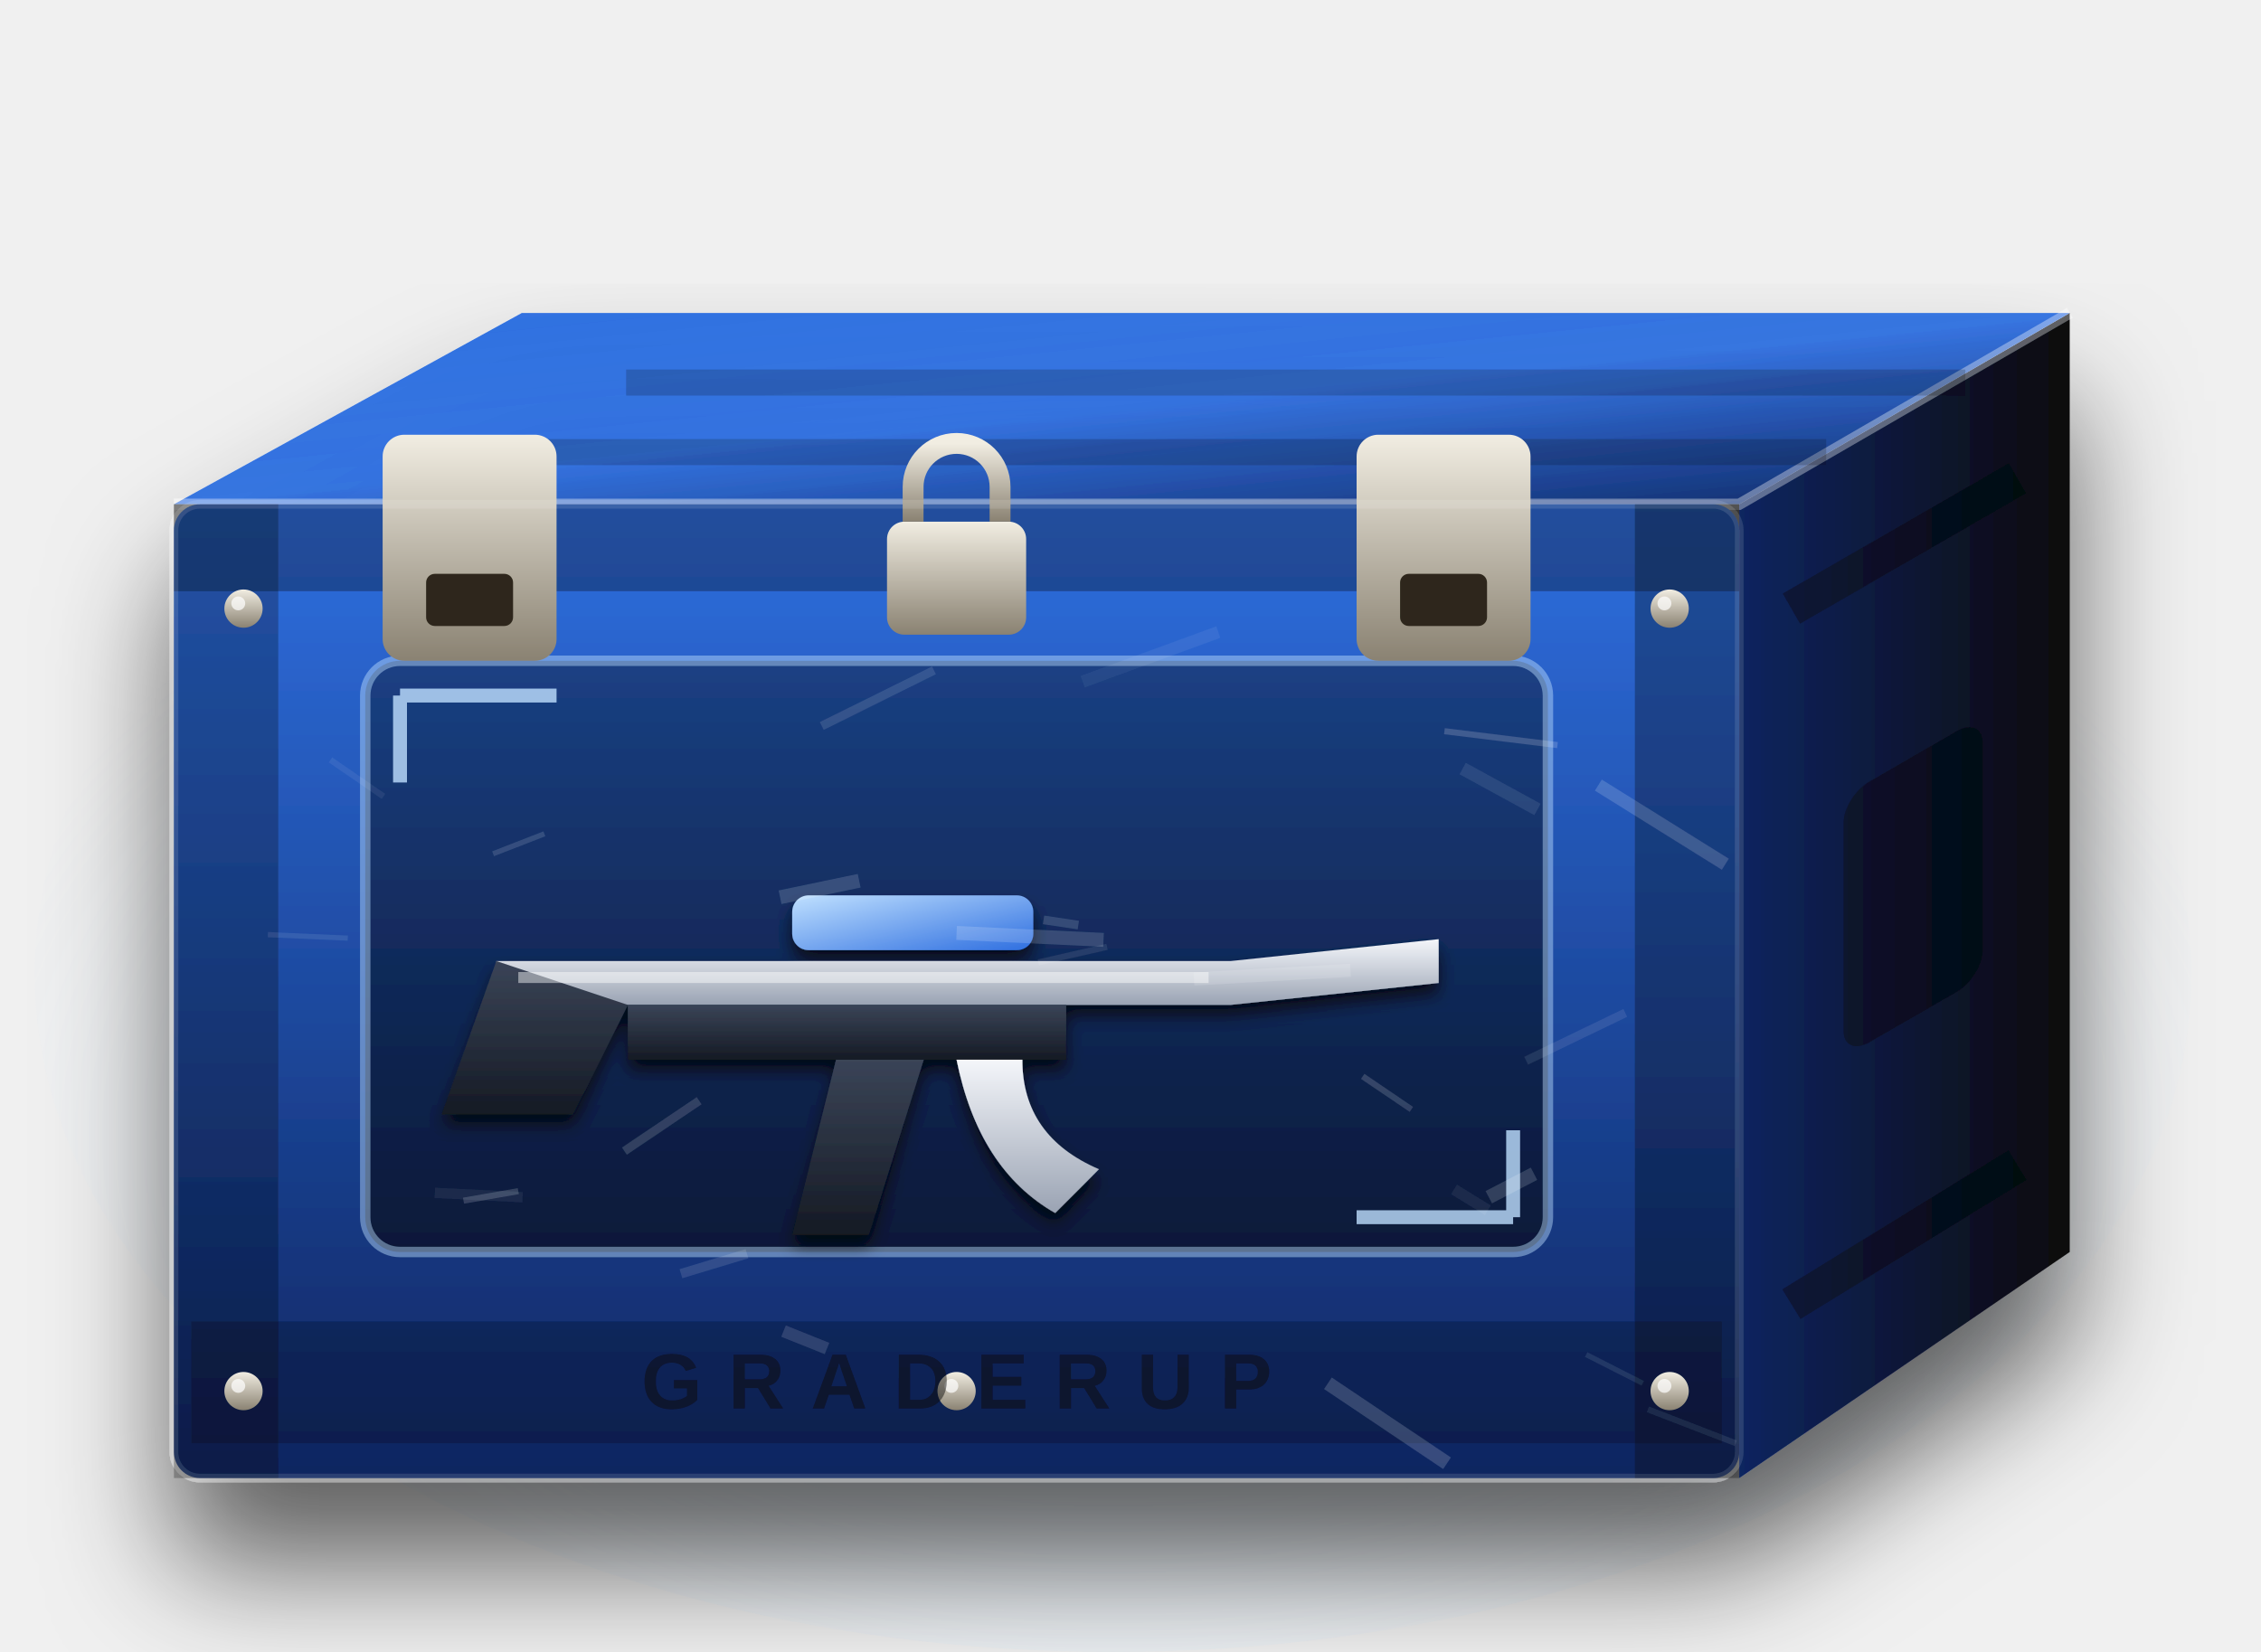
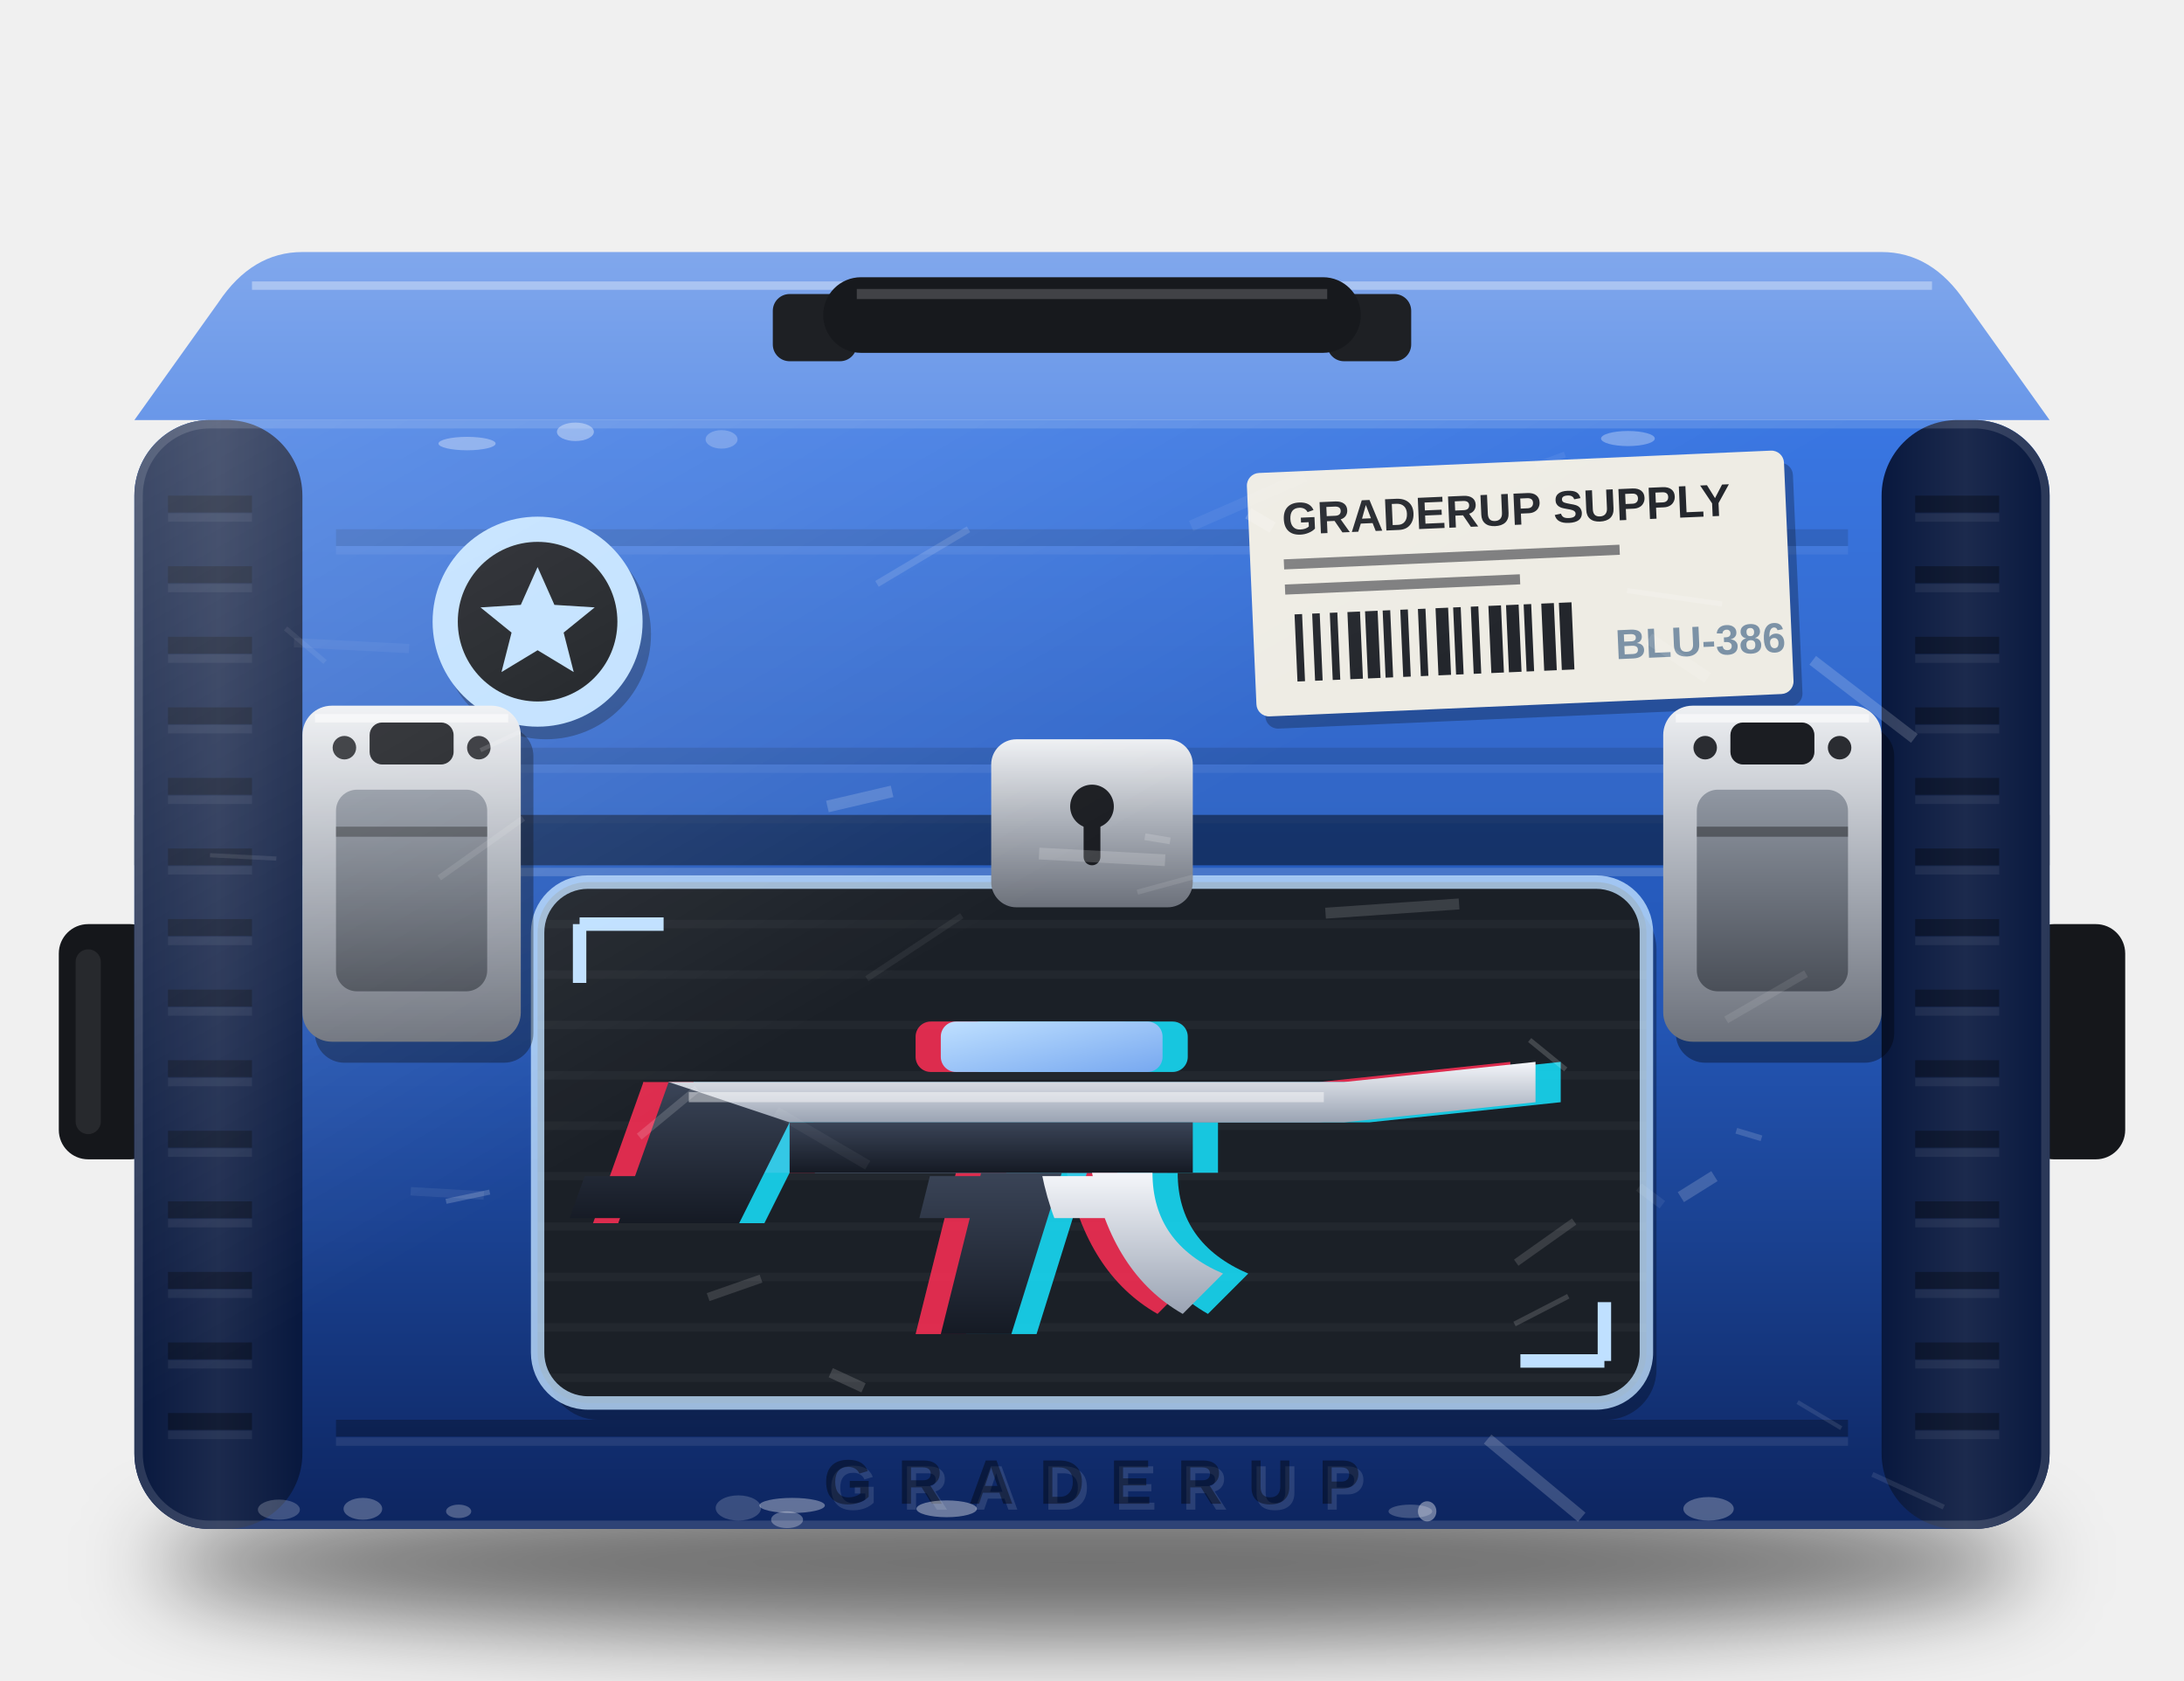
- <svg xmlns="http://www.w3.org/2000/svg" viewBox="0 0 260 190" fill="none">
+ <svg xmlns="http://www.w3.org/2000/svg" viewBox="0 0 260 200" fill="none">
  <defs>
    <linearGradient id="bluef" x1="0" y1="0" x2="0" y2="1">
      <stop offset="0" stop-color="#2f6fe0" />
+       <stop offset=".55" stop-color="#2355b3" />
      <stop offset="1" stop-color="#0d2560" />
    </linearGradient>
-     <linearGradient id="bluet" x1="0" y1="0" x2="1" y2="1">
-       <stop offset="0" stop-color="#2f6fe0" />
-       <stop offset=".5" stop-color="#2f6fe0" stop-opacity=".95" />
-       <stop offset="1" stop-color="#0d2560" />
-     </linearGradient>
-     <linearGradient id="blues" x1="0" y1="0" x2="1" y2="0">
-       <stop offset="0" stop-color="#0d2560" />
-       <stop offset="1" stop-color="#07090c" />
-     </linearGradient>
-     <linearGradient id="bluem" x1="0" y1="0" x2="0" y2="1">
-       <stop offset="0" stop-color="#f1ede2" />
-       <stop offset="1" stop-color="#8a8272" />
-     </linearGradient>
-     <linearGradient id="bluep" x1="0" y1="0" x2="0" y2="1">
-       <stop offset="0" stop-color="#000" stop-opacity=".35" />
-       <stop offset="1" stop-color="#000" stop-opacity=".55" />
-     </linearGradient>
-     <radialGradient id="blueg" cx=".5" cy=".62" r=".55">
-       <stop offset="0" stop-color="#bfe0ff" stop-opacity=".35" />
-       <stop offset="1" stop-color="#bfe0ff" stop-opacity="0" />
-     </radialGradient>
+     <linearGradient id="bluet" x1="0" y1="0" x2="0" y2="1">
+       <stop offset="0" stop-color="#80a7ec" />
+       <stop offset="1" stop-color="#6997e9" />
+     </linearGradient>
+     <linearGradient id="blueb" x1="0" y1="0" x2="1" y2="0">
+       <stop offset="0" stop-color="#08183e" />
+       <stop offset=".5" stop-color="#1c2a4d" />
+       <stop offset="1" stop-color="#08183e" />
+     </linearGradient>
+     <linearGradient id="bluegl" x1="0" y1="0" x2="1" y2="1">
+       <stop offset="0" stop-color="#fff" stop-opacity=".22" />
+       <stop offset=".45" stop-color="#fff" stop-opacity="0" />
+     </linearGradient>
+     <linearGradient id="bluemt" x1="0" y1="0" x2="0" y2="1">
+       <stop offset="0" stop-color="#eef0f3" />
+       <stop offset=".5" stop-color="#a9aeb7" />
+       <stop offset="1" stop-color="#6c717b" />
+     </linearGradient>
+     <linearGradient id="bluemd" x1="0" y1="0" x2="0" y2="1">
+       <stop offset="0" stop-color="#9097a2" />
+       <stop offset="1" stop-color="#4a4f58" />
+     </linearGradient>
    <linearGradient id="m" x1="0" y1="0" x2="0" y2="1">
      <stop offset="0" stop-color="#f4f6fa" />
      <stop offset="1" stop-color="#9aa3b3" />
    </linearGradient>
    <linearGradient id="d" x1="0" y1="0" x2="0" y2="1">
      <stop offset="0" stop-color="#3a4457" />
      <stop offset="1" stop-color="#151a24" />
    </linearGradient>
    <linearGradient id="acc" x1="0" y1="0" x2="1" y2="1">
      <stop offset="0" stop-color="#bfe0ff" />
-       <stop offset="1" stop-color="#2f6fe0" />
-     </linearGradient>
-     <filter id="bluesh" x="-10%" y="-10%" width="120%" height="140%">
-       <feDropShadow dx="0" dy="10" stdDeviation="7" flood-color="#000" flood-opacity=".6" />
+       <stop offset="1" stop-color="#77a8f0" />
+     </linearGradient>
+     <filter id="bluebl" x="-20%" y="-50%" width="140%" height="200%">
+       <feGaussianBlur stdDeviation="5" />
    </filter>
-     <filter id="bluews" x="-20%" y="-20%" width="140%" height="160%">
-       <feDropShadow dx="0" dy="2" stdDeviation="1.5" flood-color="#000" flood-opacity=".7" />
+     <filter id="bluer" x="-10%" y="-10%" width="120%" height="120%">
+       <feFlood flood-color="#ff2d55" />
+       <feComposite in2="SourceAlpha" operator="in" />
    </filter>
+     <filter id="bluec" x="-10%" y="-10%" width="120%" height="120%">
+       <feFlood flood-color="#19e3ff" />
+       <feComposite in2="SourceAlpha" operator="in" />
+     </filter>
+     <clipPath id="blueclip">
+       <path d="M36 30 H224 Q230 30 234 36 L244 50 V173 Q244 182 235 182 H25 Q16 182 16 173 V50 L26 36 Q30 30 36 30 Z" />
+     </clipPath>
+     <clipPath id="bluest">
+       <rect x="64" y="105" width="132" height="62" rx="6" />
+     </clipPath>
+     <clipPath id="blues1">
+       <rect x="0" y="112" width="260" height="7" />
+     </clipPath>
+     <clipPath id="blues2">
+       <rect x="0" y="140" width="260" height="5" />
+     </clipPath>
  </defs>
-   <ellipse cx="128" cy="112" rx="124" ry="78" fill="url(#blueg)" />
-   <g filter="url(#bluesh)">
-     <path d="M200 58 L238 36 V144 L200 170 Z" fill="url(#blues)" />
-     <path d="M206 70 L232 55 M206 150 L232 134" stroke="#000" stroke-opacity=".35" stroke-width="4" />
-     <rect x="212" y="90" width="16" height="30" rx="3" transform="skewY(-30) translate(0 124)" fill="#000" fill-opacity=".35" />
-     <path d="M20 58 L200 58 L238 36 L60 36 Z" fill="url(#bluet)" />
-     <path d="M20 58 L200 58 L238 36" stroke="#fff" stroke-opacity=".35" stroke-width="1.3" />
-     <path d="M58 52 L210 52 M72 44 L226 44" stroke="#000" stroke-opacity=".18" stroke-width="3" />
-     <rect x="20" y="58" width="180" height="112" rx="3" fill="url(#bluef)" />
-     <rect x="20" y="58" width="180" height="10" fill="#000" fill-opacity=".3" />
-     <rect x="22" y="152" width="176" height="14" fill="#000" fill-opacity=".22" />
-     <rect x="20" y="58" width="12" height="112" fill="#000" fill-opacity=".25" />
-     <rect x="188" y="58" width="12" height="112" fill="#000" fill-opacity=".3" />
-     <rect x="42" y="76" width="136" height="68" rx="4" fill="url(#bluep)" stroke="#bfe0ff" stroke-opacity=".45" stroke-width="1.2" />
-     <path d="M46 80 h18 M46 80 v10 M174 140 h-18 M174 140 v-10" stroke="#bfe0ff" stroke-opacity=".8" stroke-width="1.6" />
-     <g transform="translate(47 74) scale(.63)" filter="url(#bluews)">
+   <ellipse cx="130" cy="186" rx="112" ry="9" fill="#000" fill-opacity=".55" filter="url(#bluebl)" />
+   <rect x="7" y="110" width="12" height="28" rx="3.5" fill="#15171b" />
+   <rect x="9" y="113" width="3" height="22" rx="1.5" fill="#fff" fill-opacity=".08" />
+   <rect x="241" y="110" width="12" height="28" rx="3.5" fill="#15171b" />
+   <path d="M36 30 H224 Q230 30 234 36 L244 50 H16 L26 36 Q30 30 36 30 Z" fill="url(#bluet)" />
+   <path d="M30 34 H230" stroke="#fff" stroke-opacity=".35" stroke-width="1" />
+   <rect x="92" y="35" width="10" height="8" rx="2" fill="#1e2024" />
+   <rect x="158" y="35" width="10" height="8" rx="2" fill="#1e2024" />
+   <rect x="98" y="33" width="64" height="9" rx="4.5" fill="#17191d" />
+   <path d="M102 35 h56" stroke="#fff" stroke-opacity=".18" stroke-width="1.2" />
+   <rect x="16" y="50" width="228" height="132" rx="9" fill="url(#bluef)" />
+   <rect x="16" y="50" width="228" height="48" rx="9" fill="#fff" fill-opacity=".05" />
+   <path d="M40 64 H220 M40 90 H220" stroke="#000" stroke-opacity=".12" stroke-width="2" />
+   <path d="M40 65.5 H220 M40 91.5 H220" stroke="#fff" stroke-opacity=".06" stroke-width="1" />
+   <rect x="16" y="97" width="228" height="6" fill="#000" fill-opacity=".45" />
+   <path d="M16 103.8 H244" stroke="#fff" stroke-opacity=".16" stroke-width="1" />
+   <path d="M40 170 H220" stroke="#000" stroke-opacity=".28" stroke-width="2" />
+   <path d="M40 171.6 H220" stroke="#fff" stroke-opacity=".08" stroke-width="1" />
+   <rect x="16" y="50" width="20" height="132" rx="9" fill="url(#blueb)" />
+   <path d="M20 60 h10" stroke="#000" stroke-opacity=".32" stroke-width="2" />
+   <path d="M20 61.6 h10" stroke="#fff" stroke-opacity=".06" stroke-width="1" />
+   <path d="M20 68.4 h10" stroke="#000" stroke-opacity=".32" stroke-width="2" />
+   <path d="M20 70 h10" stroke="#fff" stroke-opacity=".06" stroke-width="1" />
+   <path d="M20 76.8 h10" stroke="#000" stroke-opacity=".32" stroke-width="2" />
+   <path d="M20 78.4 h10" stroke="#fff" stroke-opacity=".06" stroke-width="1" />
+   <path d="M20 85.2 h10" stroke="#000" stroke-opacity=".32" stroke-width="2" />
+   <path d="M20 86.8 h10" stroke="#fff" stroke-opacity=".06" stroke-width="1" />
+   <path d="M20 93.6 h10" stroke="#000" stroke-opacity=".32" stroke-width="2" />
+   <path d="M20 95.2 h10" stroke="#fff" stroke-opacity=".06" stroke-width="1" />
+   <path d="M20 102 h10" stroke="#000" stroke-opacity=".32" stroke-width="2" />
+   <path d="M20 103.6 h10" stroke="#fff" stroke-opacity=".06" stroke-width="1" />
+   <path d="M20 110.4 h10" stroke="#000" stroke-opacity=".32" stroke-width="2" />
+   <path d="M20 112 h10" stroke="#fff" stroke-opacity=".06" stroke-width="1" />
+   <path d="M20 118.8 h10" stroke="#000" stroke-opacity=".32" stroke-width="2" />
+   <path d="M20 120.4 h10" stroke="#fff" stroke-opacity=".06" stroke-width="1" />
+   <path d="M20 127.2 h10" stroke="#000" stroke-opacity=".32" stroke-width="2" />
+   <path d="M20 128.8 h10" stroke="#fff" stroke-opacity=".06" stroke-width="1" />
+   <path d="M20 135.6 h10" stroke="#000" stroke-opacity=".32" stroke-width="2" />
+   <path d="M20 137.2 h10" stroke="#fff" stroke-opacity=".06" stroke-width="1" />
+   <path d="M20 144 h10" stroke="#000" stroke-opacity=".32" stroke-width="2" />
+   <path d="M20 145.6 h10" stroke="#fff" stroke-opacity=".06" stroke-width="1" />
+   <path d="M20 152.4 h10" stroke="#000" stroke-opacity=".32" stroke-width="2" />
+   <path d="M20 154 h10" stroke="#fff" stroke-opacity=".06" stroke-width="1" />
+   <path d="M20 160.8 h10" stroke="#000" stroke-opacity=".32" stroke-width="2" />
+   <path d="M20 162.4 h10" stroke="#fff" stroke-opacity=".06" stroke-width="1" />
+   <path d="M20 169.2 h10" stroke="#000" stroke-opacity=".32" stroke-width="2" />
+   <path d="M20 170.8 h10" stroke="#fff" stroke-opacity=".06" stroke-width="1" />
+   <rect x="224" y="50" width="20" height="132" rx="9" fill="url(#blueb)" />
+   <path d="M228 60 h10" stroke="#000" stroke-opacity=".32" stroke-width="2" />
+   <path d="M228 61.6 h10" stroke="#fff" stroke-opacity=".06" stroke-width="1" />
+   <path d="M228 68.4 h10" stroke="#000" stroke-opacity=".32" stroke-width="2" />
+   <path d="M228 70 h10" stroke="#fff" stroke-opacity=".06" stroke-width="1" />
+   <path d="M228 76.8 h10" stroke="#000" stroke-opacity=".32" stroke-width="2" />
+   <path d="M228 78.4 h10" stroke="#fff" stroke-opacity=".06" stroke-width="1" />
+   <path d="M228 85.2 h10" stroke="#000" stroke-opacity=".32" stroke-width="2" />
+   <path d="M228 86.8 h10" stroke="#fff" stroke-opacity=".06" stroke-width="1" />
+   <path d="M228 93.6 h10" stroke="#000" stroke-opacity=".32" stroke-width="2" />
+   <path d="M228 95.2 h10" stroke="#fff" stroke-opacity=".06" stroke-width="1" />
+   <path d="M228 102 h10" stroke="#000" stroke-opacity=".32" stroke-width="2" />
+   <path d="M228 103.6 h10" stroke="#fff" stroke-opacity=".06" stroke-width="1" />
+   <path d="M228 110.4 h10" stroke="#000" stroke-opacity=".32" stroke-width="2" />
+   <path d="M228 112 h10" stroke="#fff" stroke-opacity=".06" stroke-width="1" />
+   <path d="M228 118.8 h10" stroke="#000" stroke-opacity=".32" stroke-width="2" />
+   <path d="M228 120.4 h10" stroke="#fff" stroke-opacity=".06" stroke-width="1" />
+   <path d="M228 127.2 h10" stroke="#000" stroke-opacity=".32" stroke-width="2" />
+   <path d="M228 128.8 h10" stroke="#fff" stroke-opacity=".06" stroke-width="1" />
+   <path d="M228 135.6 h10" stroke="#000" stroke-opacity=".32" stroke-width="2" />
+   <path d="M228 137.2 h10" stroke="#fff" stroke-opacity=".06" stroke-width="1" />
+   <path d="M228 144 h10" stroke="#000" stroke-opacity=".32" stroke-width="2" />
+   <path d="M228 145.6 h10" stroke="#fff" stroke-opacity=".06" stroke-width="1" />
+   <path d="M228 152.4 h10" stroke="#000" stroke-opacity=".32" stroke-width="2" />
+   <path d="M228 154 h10" stroke="#fff" stroke-opacity=".06" stroke-width="1" />
+   <path d="M228 160.8 h10" stroke="#000" stroke-opacity=".32" stroke-width="2" />
+   <path d="M228 162.4 h10" stroke="#fff" stroke-opacity=".06" stroke-width="1" />
+   <path d="M228 169.2 h10" stroke="#000" stroke-opacity=".32" stroke-width="2" />
+   <path d="M228 170.8 h10" stroke="#fff" stroke-opacity=".06" stroke-width="1" />
+   <g transform="rotate(-2.5 180 70)">
+     <rect x="149" y="55" width="64" height="29" rx="1.5" fill="#000" fill-opacity=".25" transform="translate(1 1.5)" />
+     <rect x="149" y="55" width="64" height="29" rx="1.5" fill="#eeece4" />
+     <text x="153" y="62.5" font-family="Arial, sans-serif" font-weight="700" font-size="5.4" fill="#23262c">GRADERUP SUPPLY</text>
+     <path d="M153 66 h40 M153 69 h28" stroke="#23262c" stroke-opacity=".55" stroke-width="1.2" />
+     <rect x="154" y="72" width="0.9" height="8" fill="#23262c" />
+     <rect x="156.1" y="72" width="0.9" height="8" fill="#23262c" />
+     <rect x="158.2" y="72" width="0.9" height="8" fill="#23262c" />
+     <rect x="160.3" y="72" width="1.5" height="8" fill="#23262c" />
+     <rect x="162.4" y="72" width="1.5" height="8" fill="#23262c" />
+     <rect x="164.5" y="72" width="0.9" height="8" fill="#23262c" />
+     <rect x="166.6" y="72" width="0.9" height="8" fill="#23262c" />
+     <rect x="168.7" y="72" width="0.9" height="8" fill="#23262c" />
+     <rect x="170.8" y="72" width="1.5" height="8" fill="#23262c" />
+     <rect x="172.9" y="72" width="0.9" height="8" fill="#23262c" />
+     <rect x="175" y="72" width="0.9" height="8" fill="#23262c" />
+     <rect x="177.1" y="72" width="1.5" height="8" fill="#23262c" />
+     <rect x="179.2" y="72" width="1.5" height="8" fill="#23262c" />
+     <rect x="181.3" y="72" width="0.9" height="8" fill="#23262c" />
+     <rect x="183.4" y="72" width="1.5" height="8" fill="#23262c" />
+     <rect x="185.5" y="72" width="1.5" height="8" fill="#23262c" />
+     <text x="192" y="79" font-family="Arial, sans-serif" font-weight="700" font-size="5" fill="#7c92a6">BLU-386</text>
+   </g>
+   <circle cx="64" cy="74" r="12.5" fill="#000" fill-opacity=".3" transform="translate(1 1.5)" />
+   <circle cx="64" cy="74" r="12.5" fill="#bfe0ff" />
+   <circle cx="64" cy="74" r="9.5" fill="#101318" />
+   <path d="M64 67.5 L66 72 L70.8 72.3 L67.1 75.3 L68.3 80 L64 77.4 L59.7 80 L60.9 75.3 L57.2 72.3 L62 72 Z" fill="#bfe0ff" />
+   <rect x="64" y="105" width="132" height="62" rx="6" fill="#000" fill-opacity=".3" transform="translate(1.2 2)" />
+   <rect x="64" y="105" width="132" height="62" rx="6" fill="#0d1015" />
+   <g clip-path="url(#bluest)">
+     <rect x="64" y="105" width="132" height="62" fill="#bfe0ff" fill-opacity=".08" />
+     <path d="M64 110 H196" stroke="#fff" stroke-opacity=".035" />
+     <path d="M64 116 H196" stroke="#fff" stroke-opacity=".035" />
+     <path d="M64 122 H196" stroke="#fff" stroke-opacity=".035" />
+     <path d="M64 128 H196" stroke="#fff" stroke-opacity=".035" />
+     <path d="M64 134 H196" stroke="#fff" stroke-opacity=".035" />
+     <path d="M64 140 H196" stroke="#fff" stroke-opacity=".035" />
+     <path d="M64 146 H196" stroke="#fff" stroke-opacity=".035" />
+     <path d="M64 152 H196" stroke="#fff" stroke-opacity=".035" />
+     <path d="M64 158 H196" stroke="#fff" stroke-opacity=".035" />
+     <path d="M64 164 H196" stroke="#fff" stroke-opacity=".035" />
+     <g transform="translate(-3 0)" opacity=".85">
+       <g transform="translate(70 94) scale(.6)" filter="url(#bluer)">
+         <path d="M16 58 H150 L188 54 V62 L150 66 H16 Z" fill="url(#m)" />
+         <path d="M40 66 H120 V76 H40 Z" fill="url(#d)" />
+         <path d="M78 76 L70 108 H84 L94 76 Z" fill="url(#d)" />
+         <path d="M100 76 Q104 96 118 104 L126 96 Q112 90 112 76 Z" fill="url(#m)" />
+         <path d="M16 58 L6 86 H30 L40 66 Z" fill="url(#d)" />
+         <rect x="70" y="46" width="44" height="10" rx="3" fill="url(#acc)" />
+         <path d="M20 61 H146" stroke="#fff" stroke-opacity=".45" stroke-width="2" />
+       </g>
+     </g>
+     <g transform="translate(3 0)" opacity=".85">
+       <g transform="translate(70 94) scale(.6)" filter="url(#bluec)">
+         <path d="M16 58 H150 L188 54 V62 L150 66 H16 Z" fill="url(#m)" />
+         <path d="M40 66 H120 V76 H40 Z" fill="url(#d)" />
+         <path d="M78 76 L70 108 H84 L94 76 Z" fill="url(#d)" />
+         <path d="M100 76 Q104 96 118 104 L126 96 Q112 90 112 76 Z" fill="url(#m)" />
+         <path d="M16 58 L6 86 H30 L40 66 Z" fill="url(#d)" />
+         <rect x="70" y="46" width="44" height="10" rx="3" fill="url(#acc)" />
+         <path d="M20 61 H146" stroke="#fff" stroke-opacity=".45" stroke-width="2" />
+       </g>
+     </g>
+     <g transform="translate(70 94) scale(.6)">
      <path d="M16 58 H150 L188 54 V62 L150 66 H16 Z" fill="url(#m)" />
      <path d="M40 66 H120 V76 H40 Z" fill="url(#d)" />
      <path d="M78 76 L70 108 H84 L94 76 Z" fill="url(#d)" />
      <path d="M100 76 Q104 96 118 104 L126 96 Q112 90 112 76 Z" fill="url(#m)" />
      <path d="M16 58 L6 86 H30 L40 66 Z" fill="url(#d)" />
      <rect x="70" y="46" width="44" height="10" rx="3" fill="url(#acc)" />
      <path d="M20 61 H146" stroke="#fff" stroke-opacity=".45" stroke-width="2" />
    </g>
-     <path d="M90.1 153.1 l5.0 2.0" stroke="#fff" stroke-opacity="0.14" stroke-width="1.4" />
-     <path d="M71.8 132.4 l8.6 -5.8" stroke="#fff" stroke-opacity="0.15" stroke-width="1.0" />
-     <path d="M119.4 110.7 l7.9 -1.8" stroke="#fff" stroke-opacity="0.09" stroke-width="0.7" />
-     <path d="M50.0 137.2 l10.1 0.5" stroke="#fff" stroke-opacity="0.07" stroke-width="1.2" />
-     <path d="M175.5 122.0 l11.4 -5.5" stroke="#fff" stroke-opacity="0.09" stroke-width="1.0" />
-     <path d="M124.5 78.4 l15.6 -5.7" stroke="#fff" stroke-opacity="0.06" stroke-width="1.4" />
-     <path d="M78.3 146.5 l7.6 -2.3" stroke="#fff" stroke-opacity="0.12" stroke-width="1.1" />
-     <path d="M171.2 137.7 l5.2 -2.7" stroke="#fff" stroke-opacity="0.16" stroke-width="1.6" />
-     <path d="M120.0 105.8 l4.0 0.6" stroke="#fff" stroke-opacity="0.15" stroke-width="1.0" />
-     <path d="M137.3 112.6 l18.0 -1.0" stroke="#fff" stroke-opacity="0.13" stroke-width="1.5" />
-     <path d="M183.8 90.3 l14.6 9.1" stroke="#fff" stroke-opacity="0.16" stroke-width="1.5" />
-     <path d="M182.4 155.8 l6.5 3.3" stroke="#fff" stroke-opacity="0.09" stroke-width="0.6" />
-     <path d="M156.7 123.8 l5.6 3.8" stroke="#fff" stroke-opacity="0.16" stroke-width="0.7" />
-     <path d="M56.7 98.2 l5.9 -2.3" stroke="#fff" stroke-opacity="0.14" stroke-width="0.6" />
-     <path d="M189.5 162.1 l10.1 3.9" stroke="#fff" stroke-opacity="0.09" stroke-width="0.7" />
-     <path d="M168.2 88.4 l8.6 4.7" stroke="#fff" stroke-opacity="0.09" stroke-width="1.5" />
-     <path d="M166.1 84.1 l13.0 1.6" stroke="#fff" stroke-opacity="0.17" stroke-width="0.7" />
-     <path d="M152.7 159.1 l13.7 9.2" stroke="#fff" stroke-opacity="0.17" stroke-width="1.6" />
-     <path d="M89.7 103.2 l9.1 -1.9" stroke="#fff" stroke-opacity="0.16" stroke-width="1.6" />
-     <path d="M157.3 73.0 l4.6 -1.4" stroke="#fff" stroke-opacity="0.06" stroke-width="0.8" />
-     <path d="M30.8 107.5 l9.2 0.4" stroke="#fff" stroke-opacity="0.09" stroke-width="0.6" />
-     <path d="M94.5 83.5 l12.9 -6.4" stroke="#fff" stroke-opacity="0.12" stroke-width="1.0" />
-     <path d="M53.3 138.1 l6.3 -1.1" stroke="#fff" stroke-opacity="0.17" stroke-width="0.7" />
-     <path d="M110.0 107.3 l16.9 0.8" stroke="#fff" stroke-opacity="0.16" stroke-width="1.6" />
-     <path d="M167.2 136.8 l3.9 2.4" stroke="#fff" stroke-opacity="0.07" stroke-width="1.3" />
-     <path d="M38.0 87.4 l6.1 4.2" stroke="#fff" stroke-opacity="0.07" stroke-width="0.7" />
-     <circle cx="28" cy="70" r="2.2" fill="url(#bluem)" />
-     <circle cx="27.4" cy="69.4" r="0.8" fill="#fff" fill-opacity=".7" />
-     <circle cx="192" cy="70" r="2.2" fill="url(#bluem)" />
-     <circle cx="191.4" cy="69.4" r="0.8" fill="#fff" fill-opacity=".7" />
-     <circle cx="28" cy="160" r="2.2" fill="url(#bluem)" />
-     <circle cx="27.4" cy="159.4" r="0.8" fill="#fff" fill-opacity=".7" />
-     <circle cx="192" cy="160" r="2.2" fill="url(#bluem)" />
-     <circle cx="191.4" cy="159.4" r="0.8" fill="#fff" fill-opacity=".7" />
-     <circle cx="110" cy="70" r="2.2" fill="url(#bluem)" />
-     <circle cx="109.4" cy="69.4" r="0.8" fill="#fff" fill-opacity=".7" />
-     <circle cx="110" cy="160" r="2.2" fill="url(#bluem)" />
-     <circle cx="109.4" cy="159.4" r="0.8" fill="#fff" fill-opacity=".7" />
-     <rect x="44" y="50" width="20" height="26" rx="2.5" fill="url(#bluem)" />
-     <rect x="49" y="66" width="10" height="6" rx="1" fill="#2e281c" />
-     <rect x="156" y="50" width="20" height="26" rx="2.5" fill="url(#bluem)" />
-     <rect x="161" y="66" width="10" height="6" rx="1" fill="#2e281c" />
-     <rect x="102" y="60" width="16" height="13" rx="2" fill="url(#bluem)" />
-     <path d="M105 60 v-4 a5 5 0 0 1 10 0 v4" stroke="url(#bluem)" stroke-width="2.4" fill="none" />
-     <text x="110" y="162" opacity="1" text-anchor="middle" font-family="Arial Black, Arial, sans-serif" font-weight="900" font-size="9" letter-spacing="3" fill="#000" fill-opacity=".45">GRADERUP</text>
-     <rect x="20" y="58" width="180" height="112" rx="3" stroke="#fff" stroke-opacity=".12" />
+     <g clip-path="url(#blues1)" transform="translate(7 0)">
+       <g transform="translate(70 94) scale(.6)">
+         <path d="M16 58 H150 L188 54 V62 L150 66 H16 Z" fill="url(#m)" />
+         <path d="M40 66 H120 V76 H40 Z" fill="url(#d)" />
+         <path d="M78 76 L70 108 H84 L94 76 Z" fill="url(#d)" />
+         <path d="M100 76 Q104 96 118 104 L126 96 Q112 90 112 76 Z" fill="url(#m)" />
+         <path d="M16 58 L6 86 H30 L40 66 Z" fill="url(#d)" />
+         <rect x="70" y="46" width="44" height="10" rx="3" fill="url(#acc)" />
+         <path d="M20 61 H146" stroke="#fff" stroke-opacity=".45" stroke-width="2" />
+       </g>
+     </g>
+     <g clip-path="url(#blues2)" transform="translate(-6 0)">
+       <g transform="translate(70 94) scale(.6)">
+         <path d="M16 58 H150 L188 54 V62 L150 66 H16 Z" fill="url(#m)" />
+         <path d="M40 66 H120 V76 H40 Z" fill="url(#d)" />
+         <path d="M78 76 L70 108 H84 L94 76 Z" fill="url(#d)" />
+         <path d="M100 76 Q104 96 118 104 L126 96 Q112 90 112 76 Z" fill="url(#m)" />
+         <path d="M16 58 L6 86 H30 L40 66 Z" fill="url(#d)" />
+         <rect x="70" y="46" width="44" height="10" rx="3" fill="url(#acc)" />
+         <path d="M20 61 H146" stroke="#fff" stroke-opacity=".45" stroke-width="2" />
+       </g>
+     </g>
  </g>
+   <rect x="64" y="105" width="132" height="62" rx="6" stroke="#bfe0ff" stroke-opacity=".8" stroke-width="1.6" />
+   <path d="M69 110 h10 M69 110 v7 M191 162 h-10 M191 162 v-7" stroke="#bfe0ff" stroke-width="1.6" />
+   <rect x="36" y="84" width="26" height="40" rx="3.5" fill="#000" fill-opacity=".35" transform="translate(1.5 2.5)" />
+   <rect x="36" y="84" width="26" height="40" rx="3.5" fill="url(#bluemt)" />
+   <rect x="40" y="94" width="18" height="24" rx="2.5" fill="url(#bluemd)" />
+   <path d="M40 99 h18" stroke="#000" stroke-opacity=".35" stroke-width="1.2" />
+   <rect x="44" y="86" width="10" height="5" rx="1.5" fill="#1b1d22" />
+   <circle cx="41" cy="89" r="1.4" fill="#2a2c31" />
+   <circle cx="57" cy="89" r="1.4" fill="#2a2c31" />
+   <path d="M37.5 85.5 h23" stroke="#fff" stroke-opacity=".55" stroke-width="1" />
+   <rect x="198" y="84" width="26" height="40" rx="3.5" fill="#000" fill-opacity=".35" transform="translate(1.5 2.5)" />
+   <rect x="198" y="84" width="26" height="40" rx="3.5" fill="url(#bluemt)" />
+   <rect x="202" y="94" width="18" height="24" rx="2.5" fill="url(#bluemd)" />
+   <path d="M202 99 h18" stroke="#000" stroke-opacity=".35" stroke-width="1.2" />
+   <rect x="206" y="86" width="10" height="5" rx="1.5" fill="#1b1d22" />
+   <circle cx="203" cy="89" r="1.4" fill="#2a2c31" />
+   <circle cx="219" cy="89" r="1.4" fill="#2a2c31" />
+   <path d="M199.5 85.5 h23" stroke="#fff" stroke-opacity=".55" stroke-width="1" />
+   <rect x="118" y="88" width="24" height="20" rx="3" fill="url(#bluemt)" />
+   <circle cx="130" cy="96" r="2.6" fill="#1b1d22" />
+   <rect x="129" y="97" width="2" height="6" rx="1" fill="#1b1d22" />
+   <text x="130.6" y="179.7" text-anchor="middle" font-family="Arial Black, Arial, sans-serif" font-weight="900" font-size="7.5" letter-spacing="3" fill="#fff" fill-opacity=".12">GRADERUP</text>
+   <text x="130" y="179" text-anchor="middle" font-family="Arial Black, Arial, sans-serif" font-weight="900" font-size="7.5" letter-spacing="3" fill="#000" fill-opacity=".4">GRADERUP</text>
+   <g clip-path="url(#blueclip)">
+     <path d="M98.9 163.4 l3.9 1.8" stroke="#fff" stroke-opacity="0.15" stroke-width="1.2" />
+     <path d="M76.1 135.3 l6.9 -5.7" stroke="#fff" stroke-opacity="0.16" stroke-width="0.9" />
+     <path d="M135.4 106.2 l6.6 -1.8" stroke="#fff" stroke-opacity="0.10" stroke-width="0.6" />
+     <path d="M48.9 141.8 l8.7 0.5" stroke="#fff" stroke-opacity="0.07" stroke-width="1.0" />
+     <path d="M205.5 121.4 l9.5 -5.5" stroke="#fff" stroke-opacity="0.09" stroke-width="0.9" />
+     <path d="M141.8 62.6 l13.5 -5.9" stroke="#fff" stroke-opacity="0.06" stroke-width="1.3" />
+     <path d="M84.3 154.4 l6.3 -2.2" stroke="#fff" stroke-opacity="0.13" stroke-width="1.0" />
+     <path d="M200.1 142.5 l4.0 -2.5" stroke="#fff" stroke-opacity="0.17" stroke-width="1.4" />
+     <path d="M136.3 99.6 l3.0 0.5" stroke="#fff" stroke-opacity="0.16" stroke-width="0.8" />
+     <path d="M157.8 108.7 l15.9 -1.1" stroke="#fff" stroke-opacity="0.14" stroke-width="1.3" />
+     <path d="M215.8 78.6 l12.1 9.3" stroke="#fff" stroke-opacity="0.17" stroke-width="1.3" />
+     <path d="M214.0 166.9 l5.2 3.1" stroke="#fff" stroke-opacity="0.10" stroke-width="0.5" />
+     <path d="M182.1 123.8 l4.3 3.5" stroke="#fff" stroke-opacity="0.17" stroke-width="0.6" />
+     <path d="M57.2 89.3 l4.7 -2.2" stroke="#fff" stroke-opacity="0.15" stroke-width="0.5" />
+     <path d="M222.9 175.5 l8.5 3.9" stroke="#fff" stroke-opacity="0.09" stroke-width="0.6" />
+     <path d="M196.3 76.0 l7.0 4.7" stroke="#fff" stroke-opacity="0.10" stroke-width="1.4" />
+     <path d="M193.7 70.3 l11.3 1.6" stroke="#fff" stroke-opacity="0.18" stroke-width="0.6" />
+     <path d="M177.1 171.3 l11.2 9.3" stroke="#fff" stroke-opacity="0.18" stroke-width="1.4" />
+     <path d="M98.5 96.0 l7.7 -1.8" stroke="#fff" stroke-opacity="0.17" stroke-width="1.4" />
+     <path d="M182.8 55.4 l3.5 -1.3" stroke="#fff" stroke-opacity="0.06" stroke-width="0.7" />
+     <path d="M25.0 101.8 l7.9 0.4" stroke="#fff" stroke-opacity="0.09" stroke-width="0.5" />
+     <path d="M104.4 69.5 l10.9 -6.5" stroke="#fff" stroke-opacity="0.13" stroke-width="0.8" />
+     <path d="M53.1 143.0 l5.2 -1.1" stroke="#fff" stroke-opacity="0.18" stroke-width="0.6" />
+     <path d="M123.7 101.6 l15.0 0.8" stroke="#fff" stroke-opacity="0.17" stroke-width="1.4" />
+     <path d="M195.1 141.3 l2.8 2.1" stroke="#fff" stroke-opacity="0.07" stroke-width="1.1" />
+     <path d="M34.0 74.8 l4.7 4.0" stroke="#fff" stroke-opacity="0.07" stroke-width="0.6" />
+     <path d="M206.7 134.6 l3.0 0.9" stroke="#fff" stroke-opacity="0.15" stroke-width="0.7" />
+     <path d="M35.0 76.5 l13.7 0.7" stroke="#fff" stroke-opacity="0.05" stroke-width="1.1" />
+     <path d="M180.3 157.6 l6.4 -3.3" stroke="#fff" stroke-opacity="0.15" stroke-width="0.6" />
+     <path d="M103.2 116.5 l11.3 -7.5" stroke="#fff" stroke-opacity="0.06" stroke-width="0.7" />
+     <path d="M148.6 61.1 l2.9 1.7" stroke="#fff" stroke-opacity="0.18" stroke-width="1.4" />
+     <path d="M52.3 104.5 l10.0 -7.1" stroke="#fff" stroke-opacity="0.10" stroke-width="0.7" />
+     <path d="M180.5 150.3 l6.9 -4.9" stroke="#fff" stroke-opacity="0.13" stroke-width="0.9" />
+     <path d="M92.4 132.3 l10.9 6.4" stroke="#fff" stroke-opacity="0.05" stroke-width="1.2" />
+     <ellipse cx="193.8" cy="52.2" rx="3.2" ry="0.9" fill="#fff" fill-opacity="0.31" />
+     <ellipse cx="112.7" cy="179.6" rx="3.6" ry="1.0" fill="#fff" fill-opacity="0.38" />
+     <ellipse cx="85.9" cy="52.3" rx="1.9" ry="1.1" fill="#fff" fill-opacity="0.23" />
+     <ellipse cx="169.9" cy="179.9" rx="1.1" ry="1.2" fill="#fff" fill-opacity="0.39" />
+     <ellipse cx="93.7" cy="180.9" rx="1.9" ry="1.0" fill="#fff" fill-opacity="0.29" />
+     <ellipse cx="87.9" cy="179.5" rx="2.7" ry="1.5" fill="#fff" fill-opacity="0.18" />
+     <ellipse cx="33.2" cy="179.7" rx="2.5" ry="1.2" fill="#fff" fill-opacity="0.21" />
+     <ellipse cx="54.6" cy="179.9" rx="1.5" ry="0.8" fill="#fff" fill-opacity="0.26" />
+     <ellipse cx="68.5" cy="51.4" rx="2.2" ry="1.1" fill="#fff" fill-opacity="0.37" />
+     <ellipse cx="55.6" cy="52.8" rx="3.4" ry="0.8" fill="#fff" fill-opacity="0.34" />
+     <ellipse cx="203.4" cy="179.6" rx="3.0" ry="1.4" fill="#fff" fill-opacity="0.27" />
+     <ellipse cx="94.3" cy="179.2" rx="3.9" ry="0.9" fill="#fff" fill-opacity="0.35" />
+     <ellipse cx="43.2" cy="179.6" rx="2.3" ry="1.3" fill="#fff" fill-opacity="0.26" />
+     <ellipse cx="167.9" cy="179.9" rx="2.6" ry="0.8" fill="#fff" fill-opacity="0.21" />
+   </g>
+   <rect x="16" y="50" width="228" height="132" rx="9" fill="url(#bluegl)" />
+   <rect x="16.5" y="50.5" width="227" height="131" rx="8.5" stroke="#fff" stroke-opacity=".14" />
</svg>
